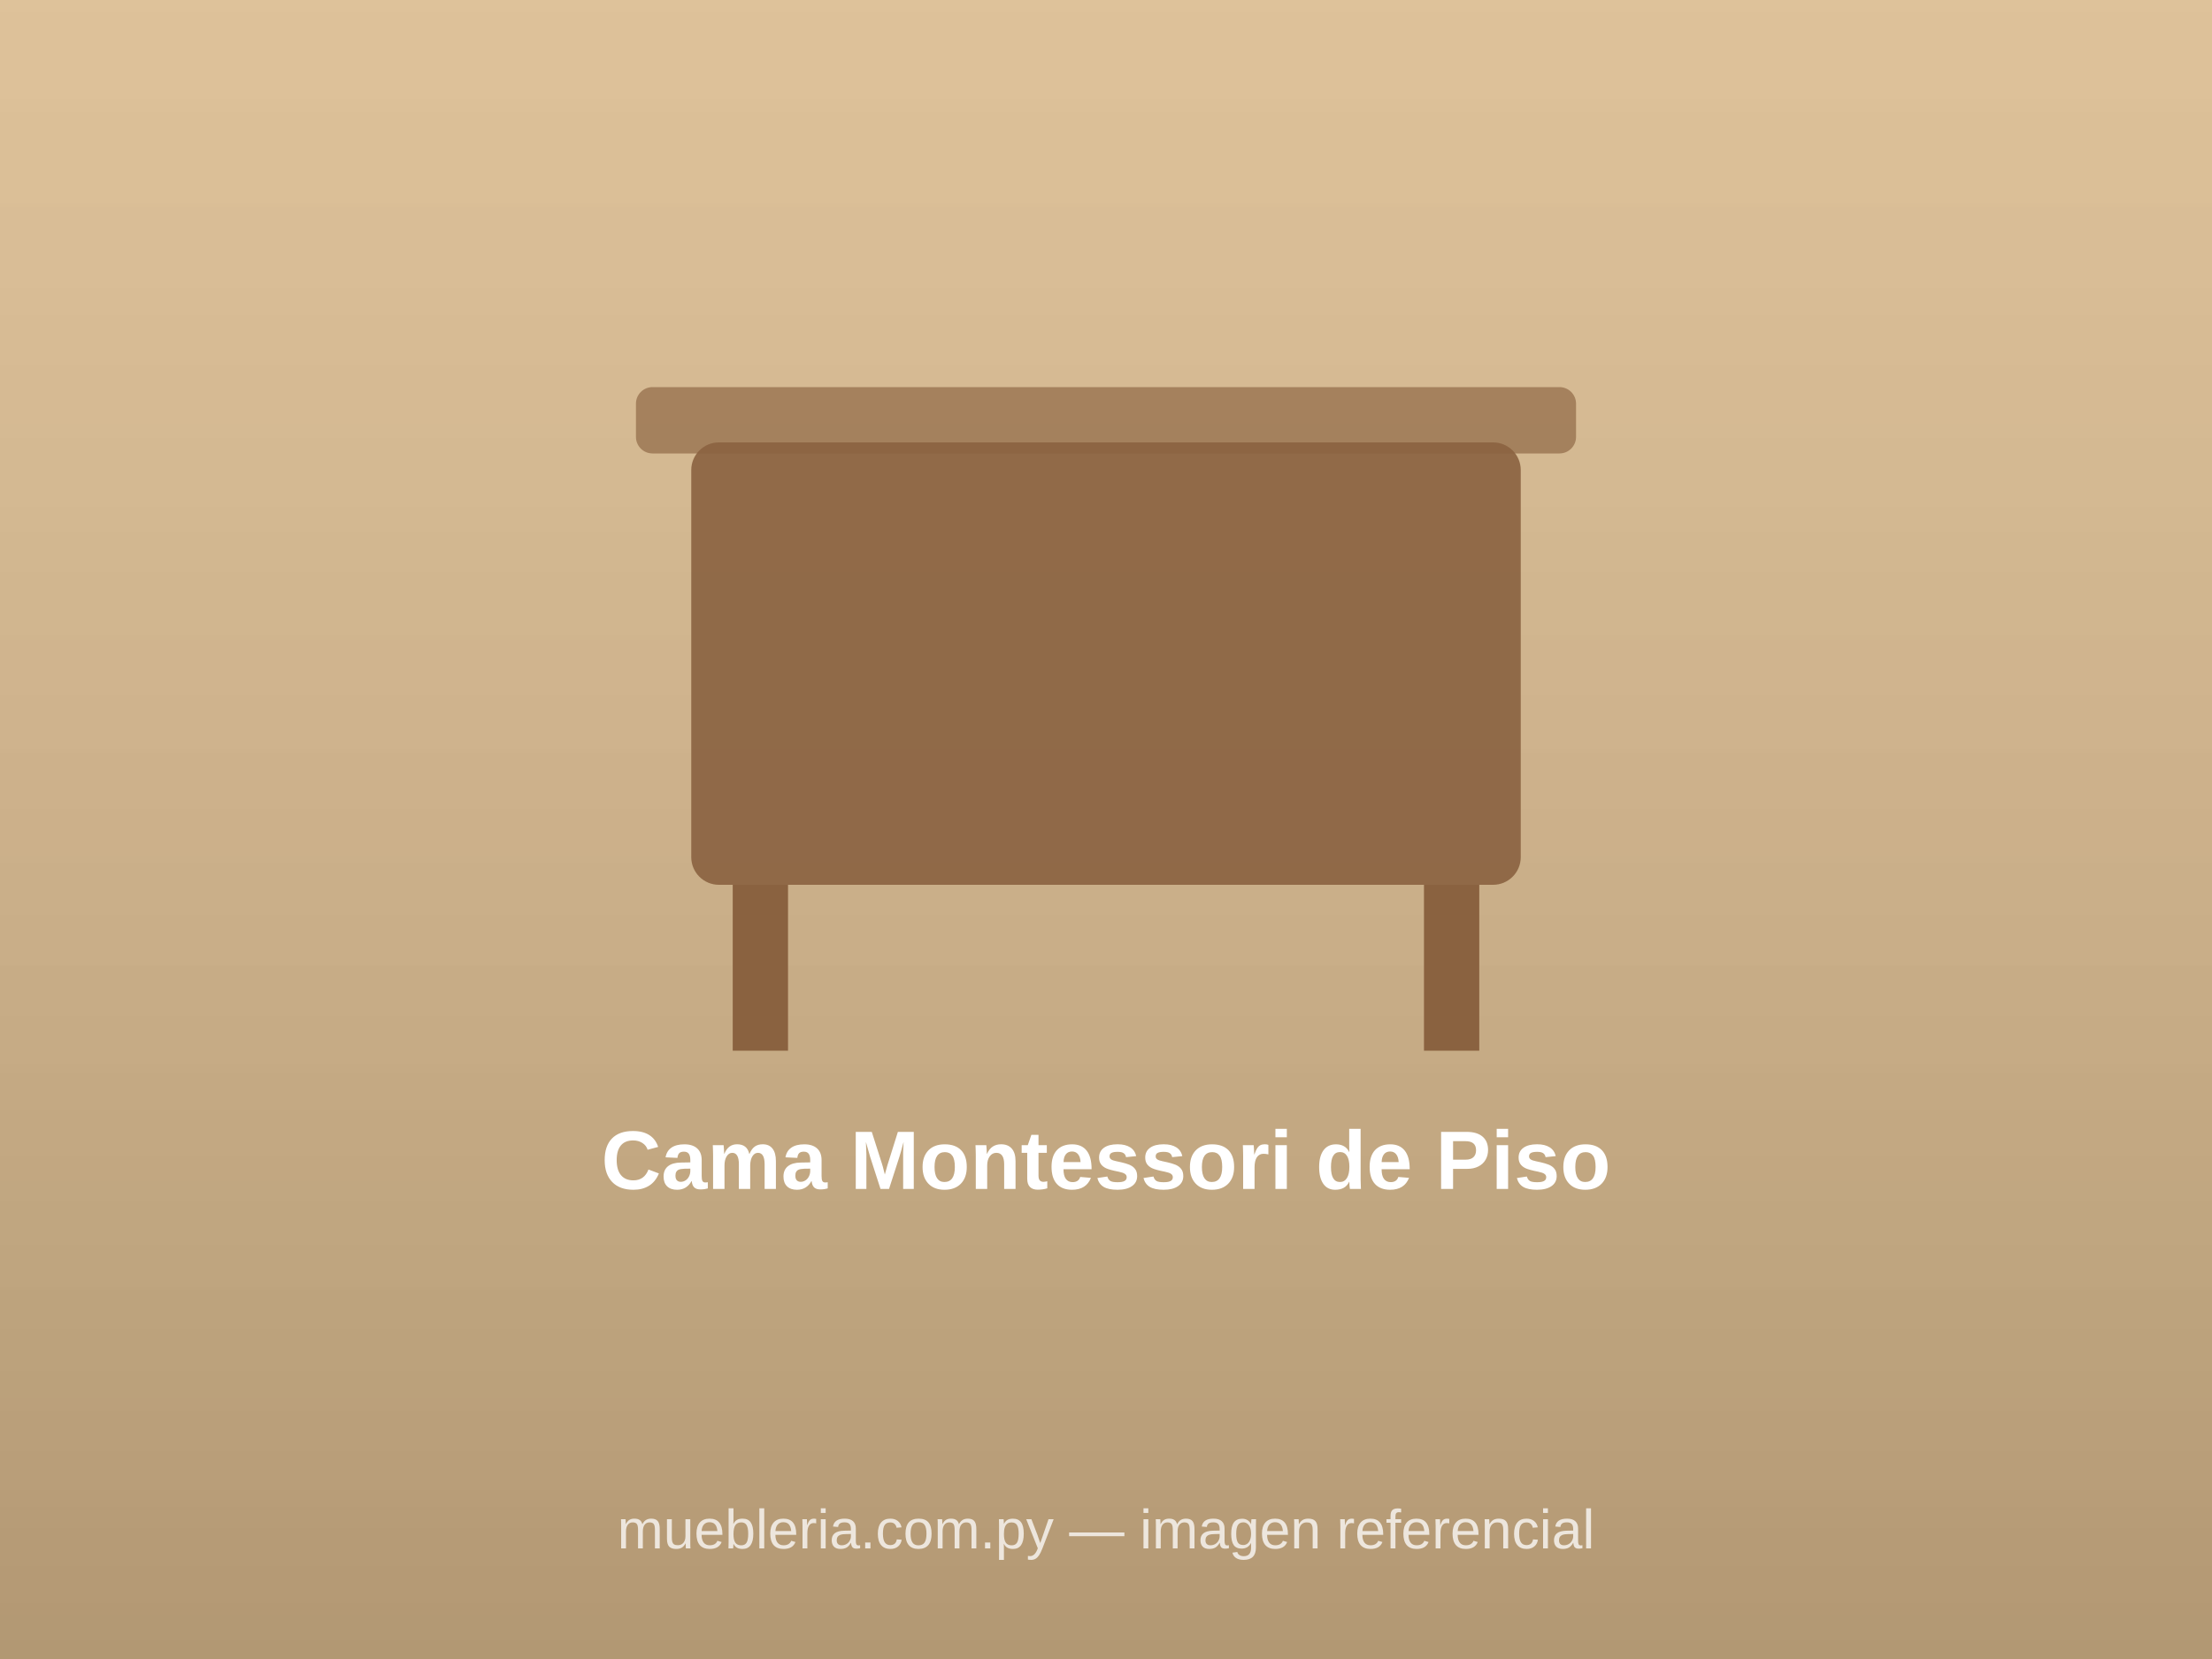
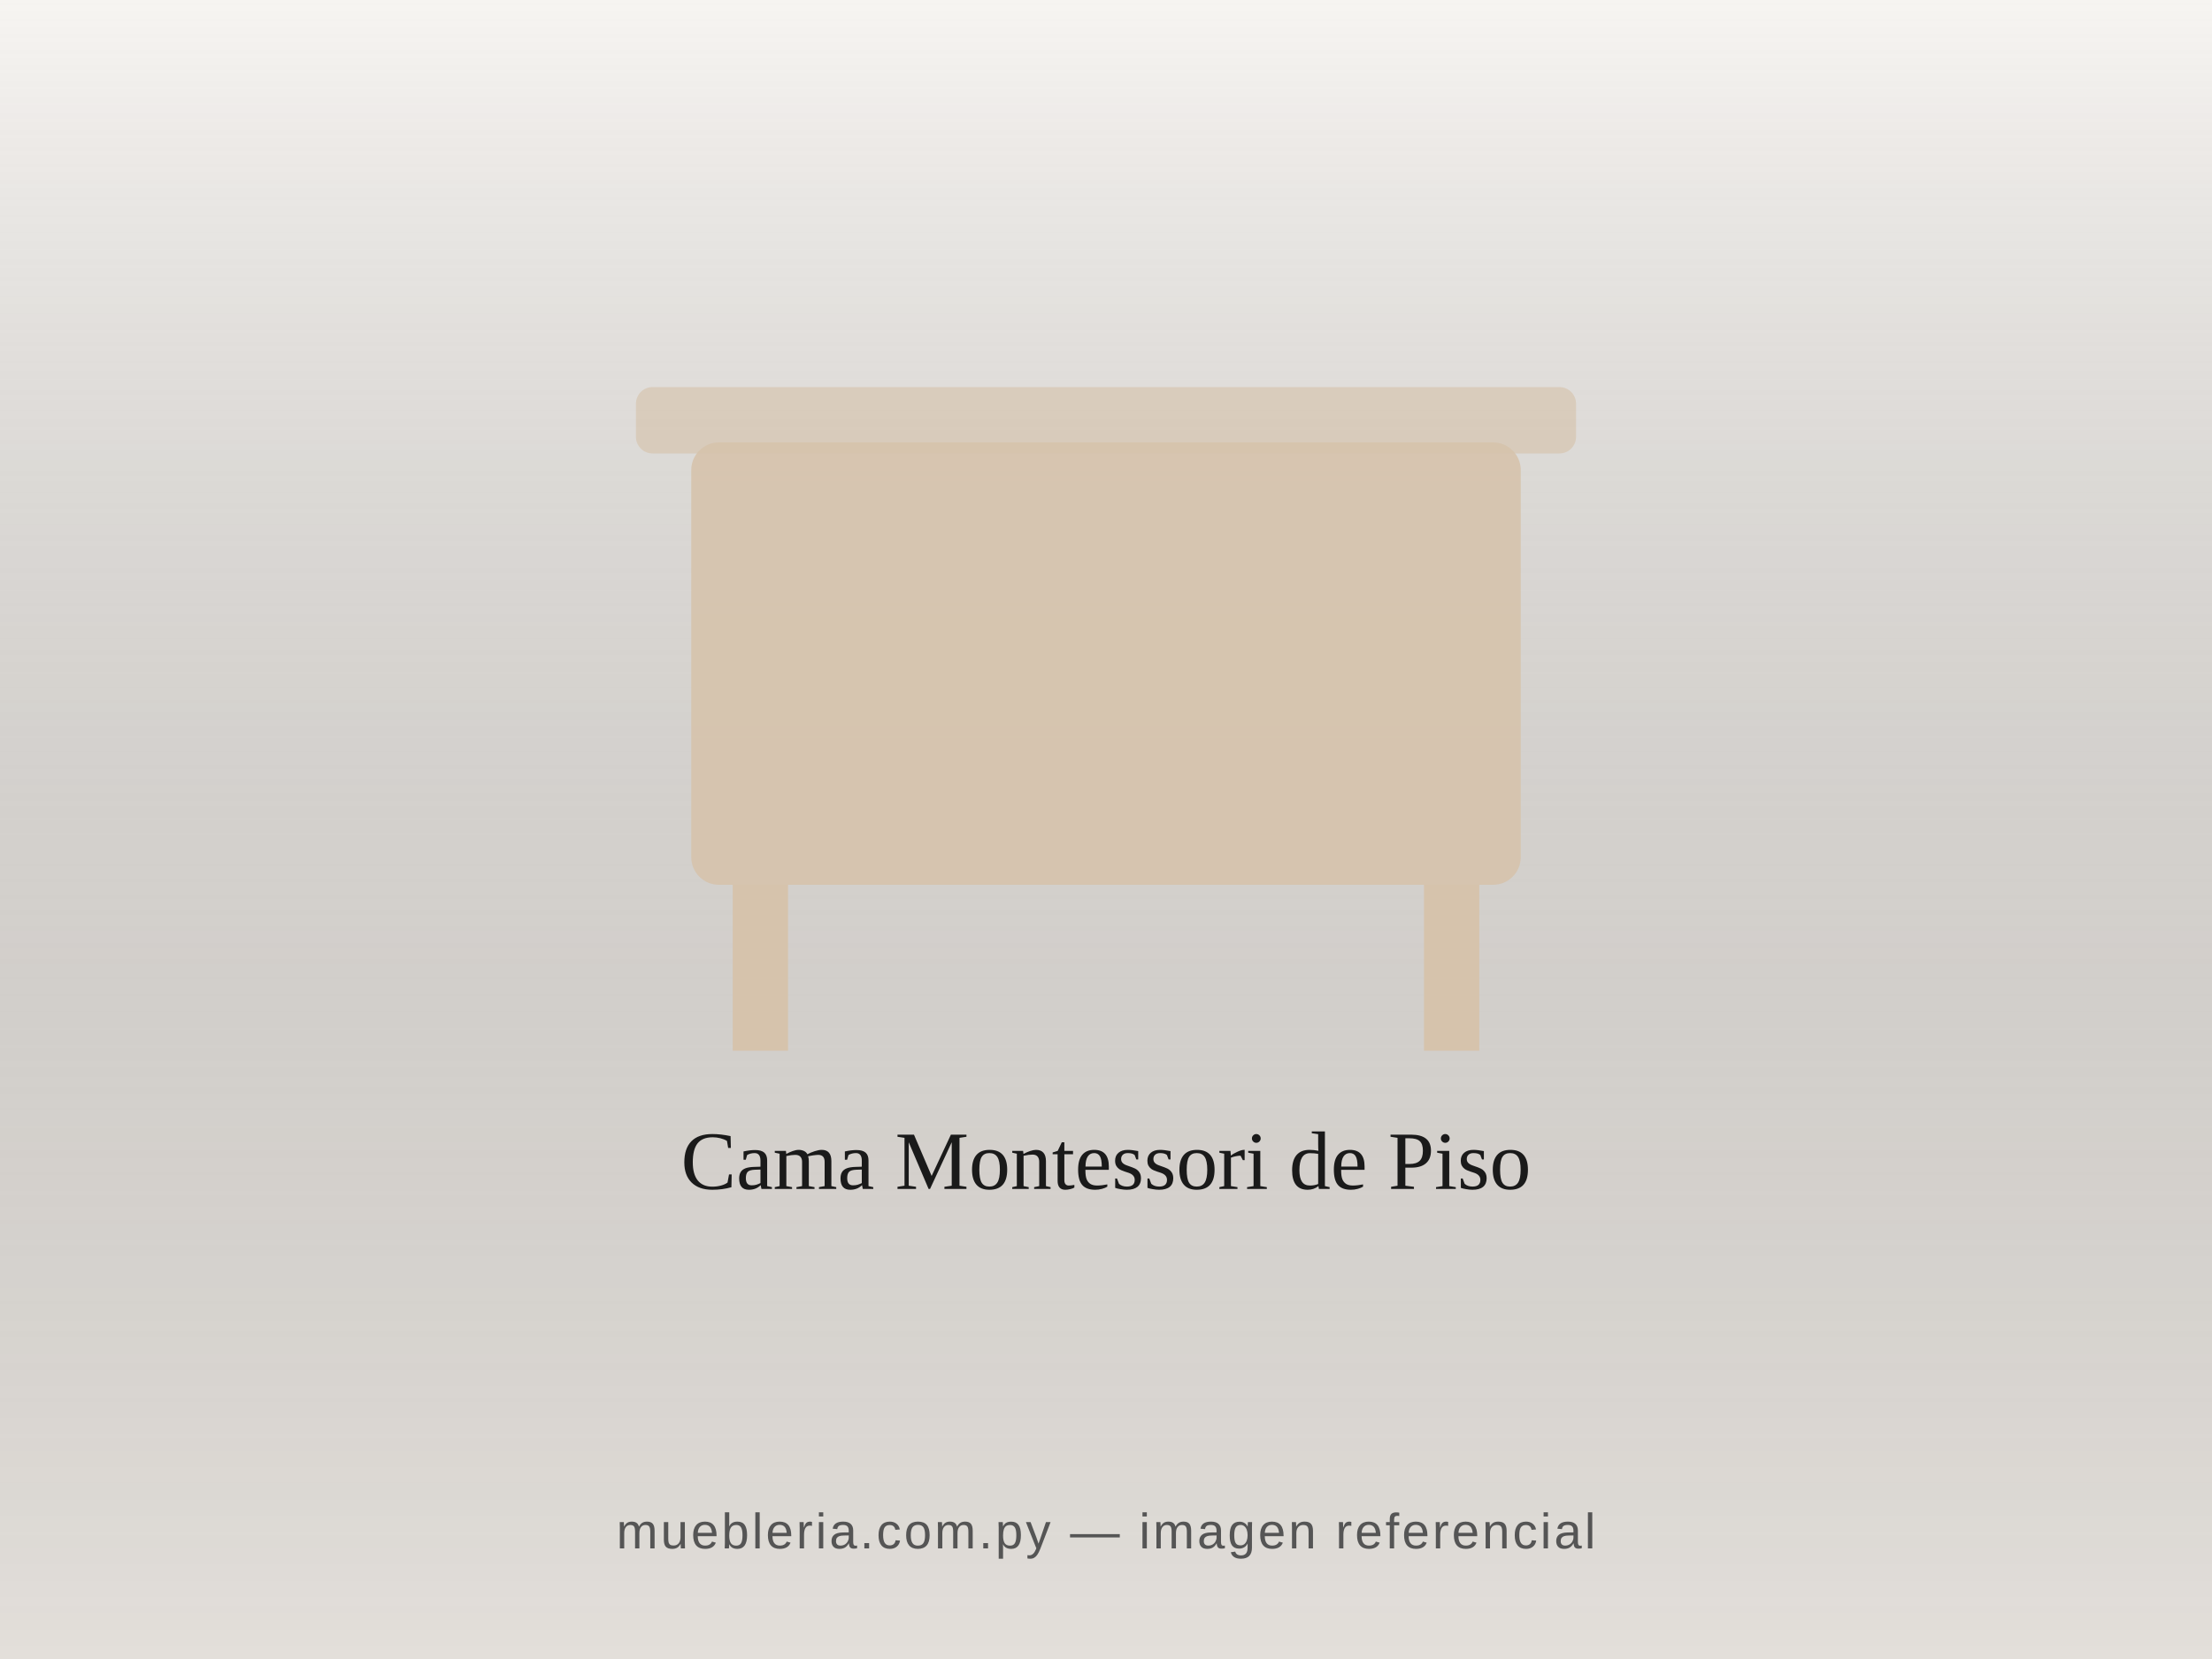
<svg xmlns="http://www.w3.org/2000/svg" width="800" height="600" viewBox="0 0 800 600" role="img" aria-label="Cama Montessori de Piso">
-   <rect width="800" height="600" fill="#d9b98c" />
+   <rect width="800" height="600" fill="#EFEBE6" />
  <rect width="800" height="600" fill="url(#g)" />
  <defs>
    <linearGradient id="g" x1="0" y1="0" x2="0" y2="1">
-       <stop offset="0" stop-color="#ffffff" stop-opacity="0.12" />
-       <stop offset="1" stop-color="#000000" stop-opacity="0.18" />
+       <stop offset="0" stop-color="#ffffff" stop-opacity="0.45" />
+       <stop offset="1" stop-color="#000000" stop-opacity="0.05" />
    </linearGradient>
  </defs>
-   <rect x="250" y="160" width="300" height="160" rx="10" fill="#8a6240" opacity="0.9" />
-   <rect x="265" y="320" width="20" height="60" fill="#8a6240" />
-   <rect x="515" y="320" width="20" height="60" fill="#8a6240" />
-   <rect x="230" y="140" width="340" height="24" rx="6" fill="#8a6240" opacity="0.65" />
-   <text x="400" y="430" text-anchor="middle" font-family="Arial, Helvetica, sans-serif" font-size="30" font-weight="bold" fill="#ffffff">
+   <rect x="250" y="160" width="300" height="160" rx="10" fill="#D6C3AC" opacity="0.9" />
+   <rect x="265" y="320" width="20" height="60" fill="#D6C3AC" />
+   <rect x="515" y="320" width="20" height="60" fill="#D6C3AC" />
+   <rect x="230" y="140" width="340" height="24" rx="6" fill="#D6C3AC" opacity="0.65" />
+   <text x="400" y="430" text-anchor="middle" font-family="Georgia, 'Times New Roman', serif" font-size="30" fill="#1A1A1A">
    <tspan x="400" dy="0">Cama Montessori de Piso</tspan>
  </text>
-   <text x="400" y="560" text-anchor="middle" font-family="Arial, Helvetica, sans-serif" font-size="20" fill="#ffffff" opacity="0.75">muebleria.com.py — imagen referencial</text>
+   <text x="400" y="560" text-anchor="middle" font-family="Arial, Helvetica, sans-serif" font-size="18" letter-spacing="1" fill="#555555">muebleria.com.py — imagen referencial</text>
</svg>
